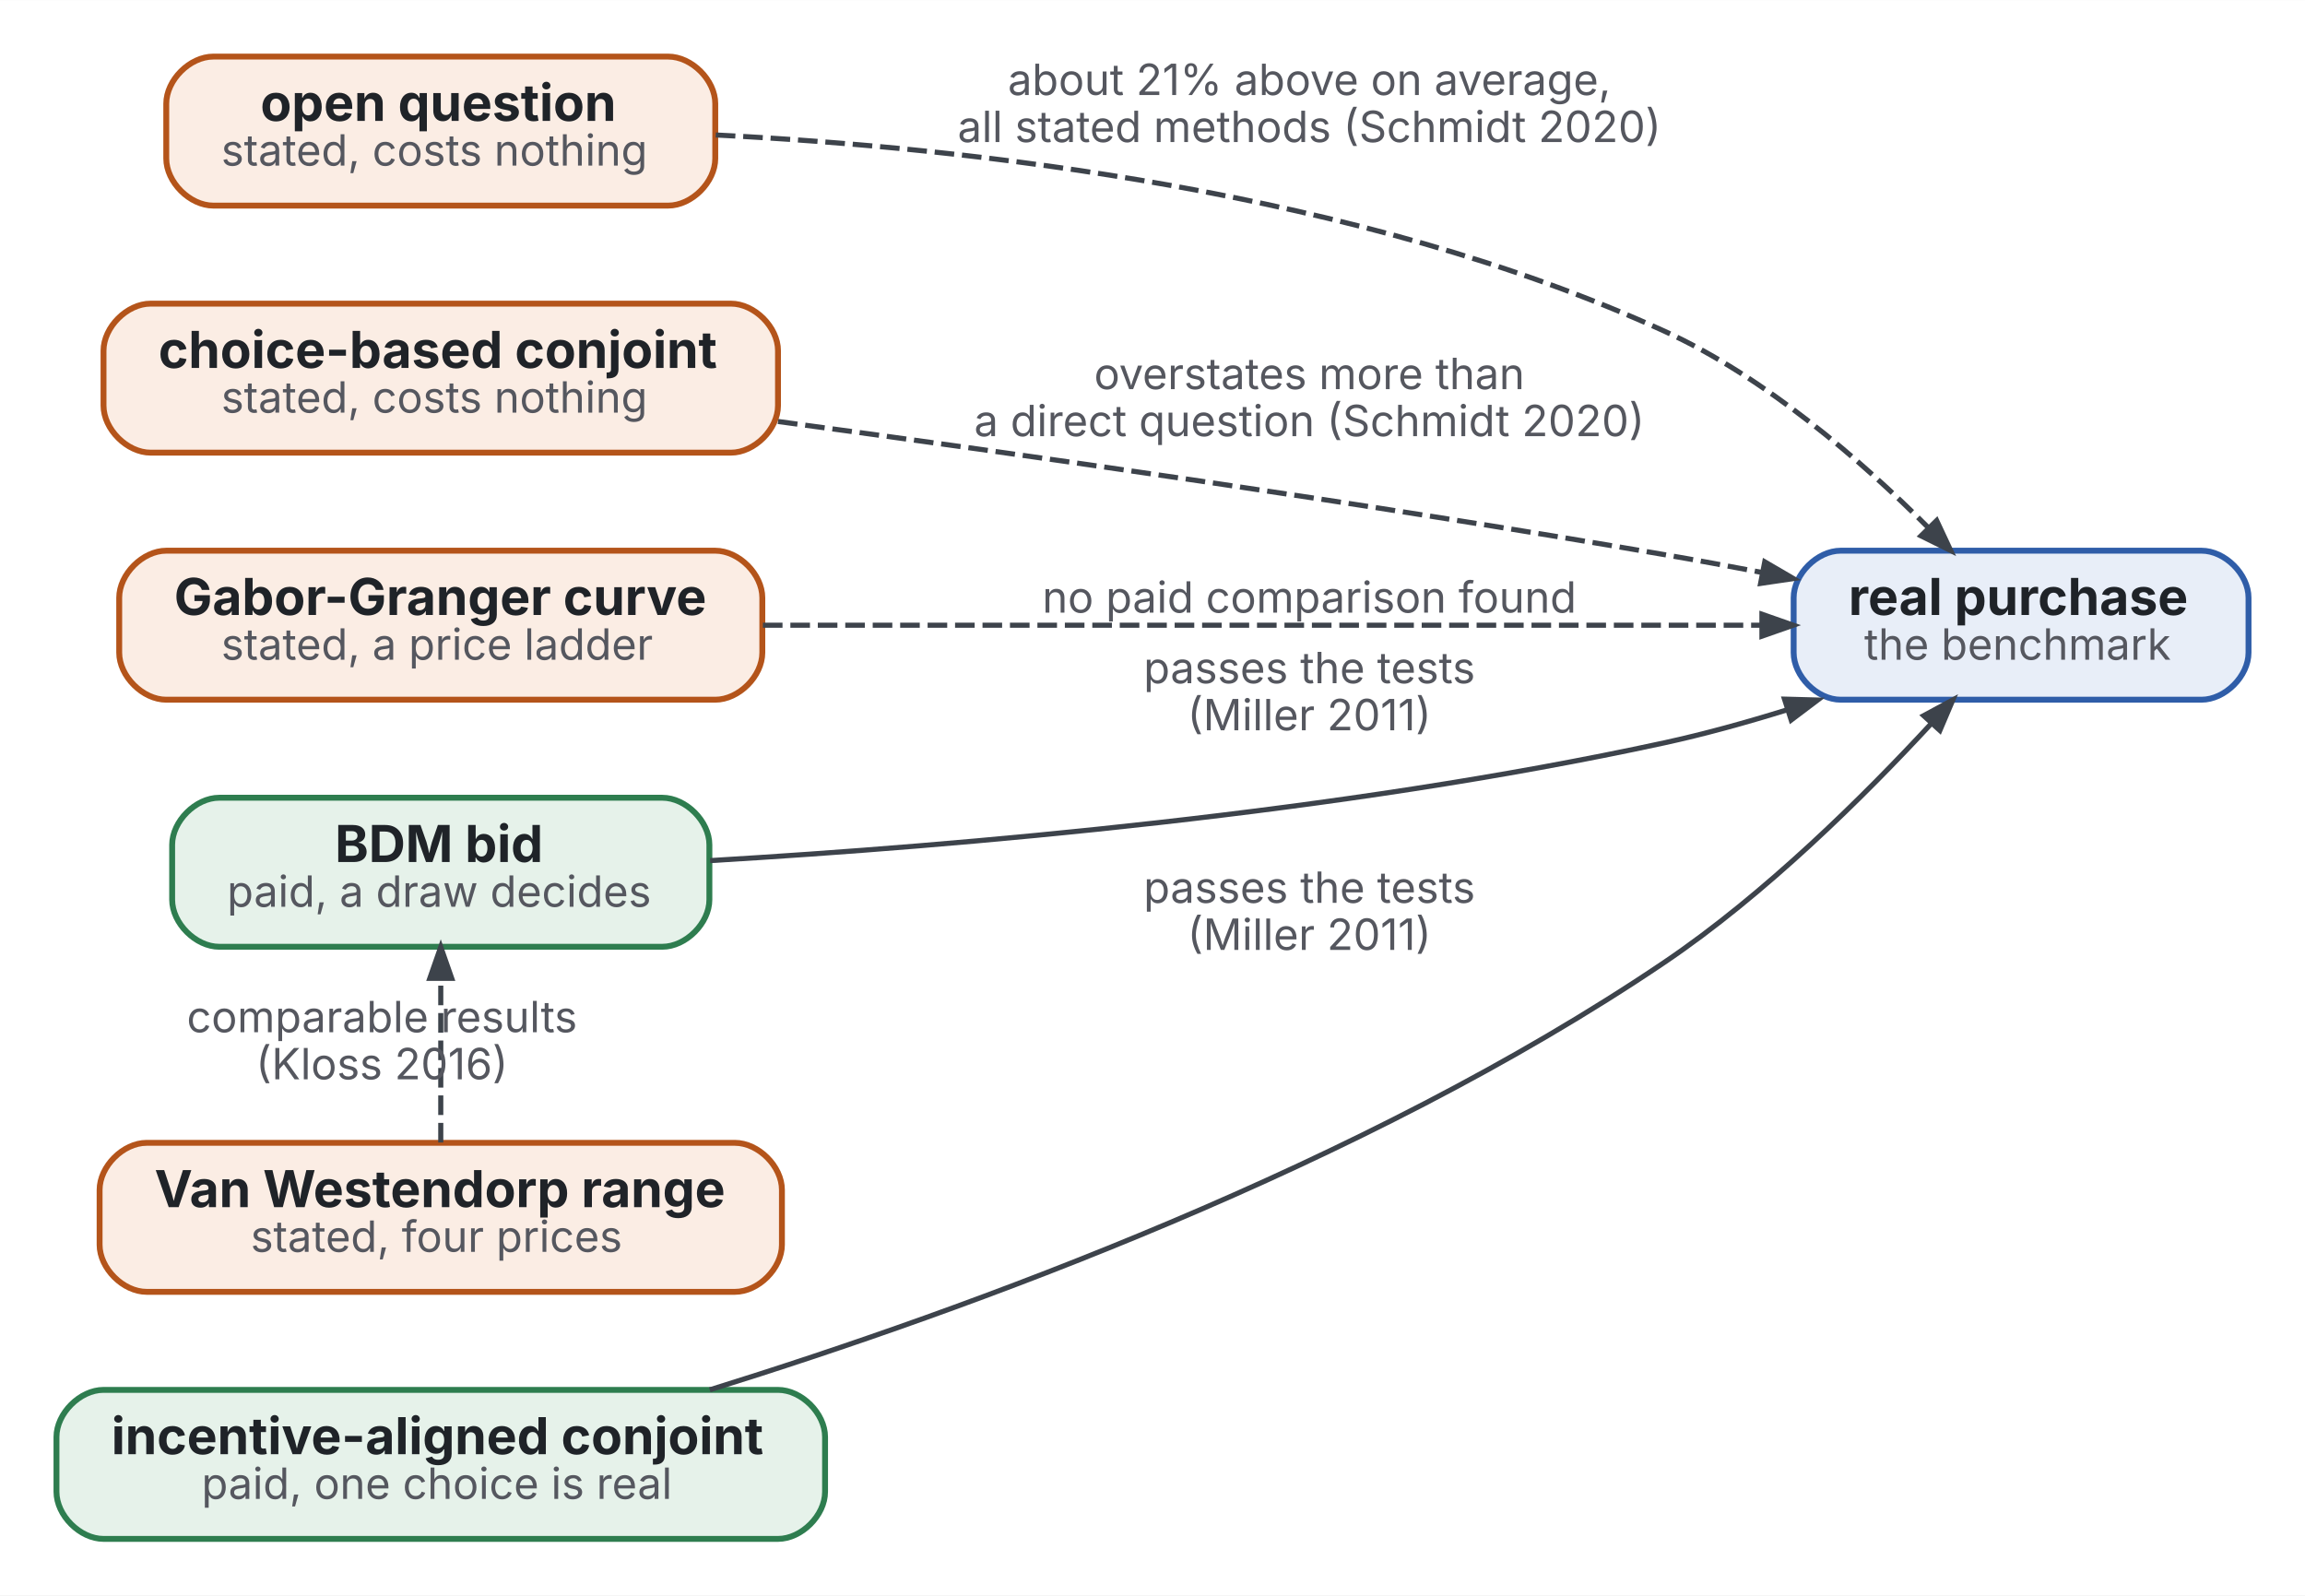
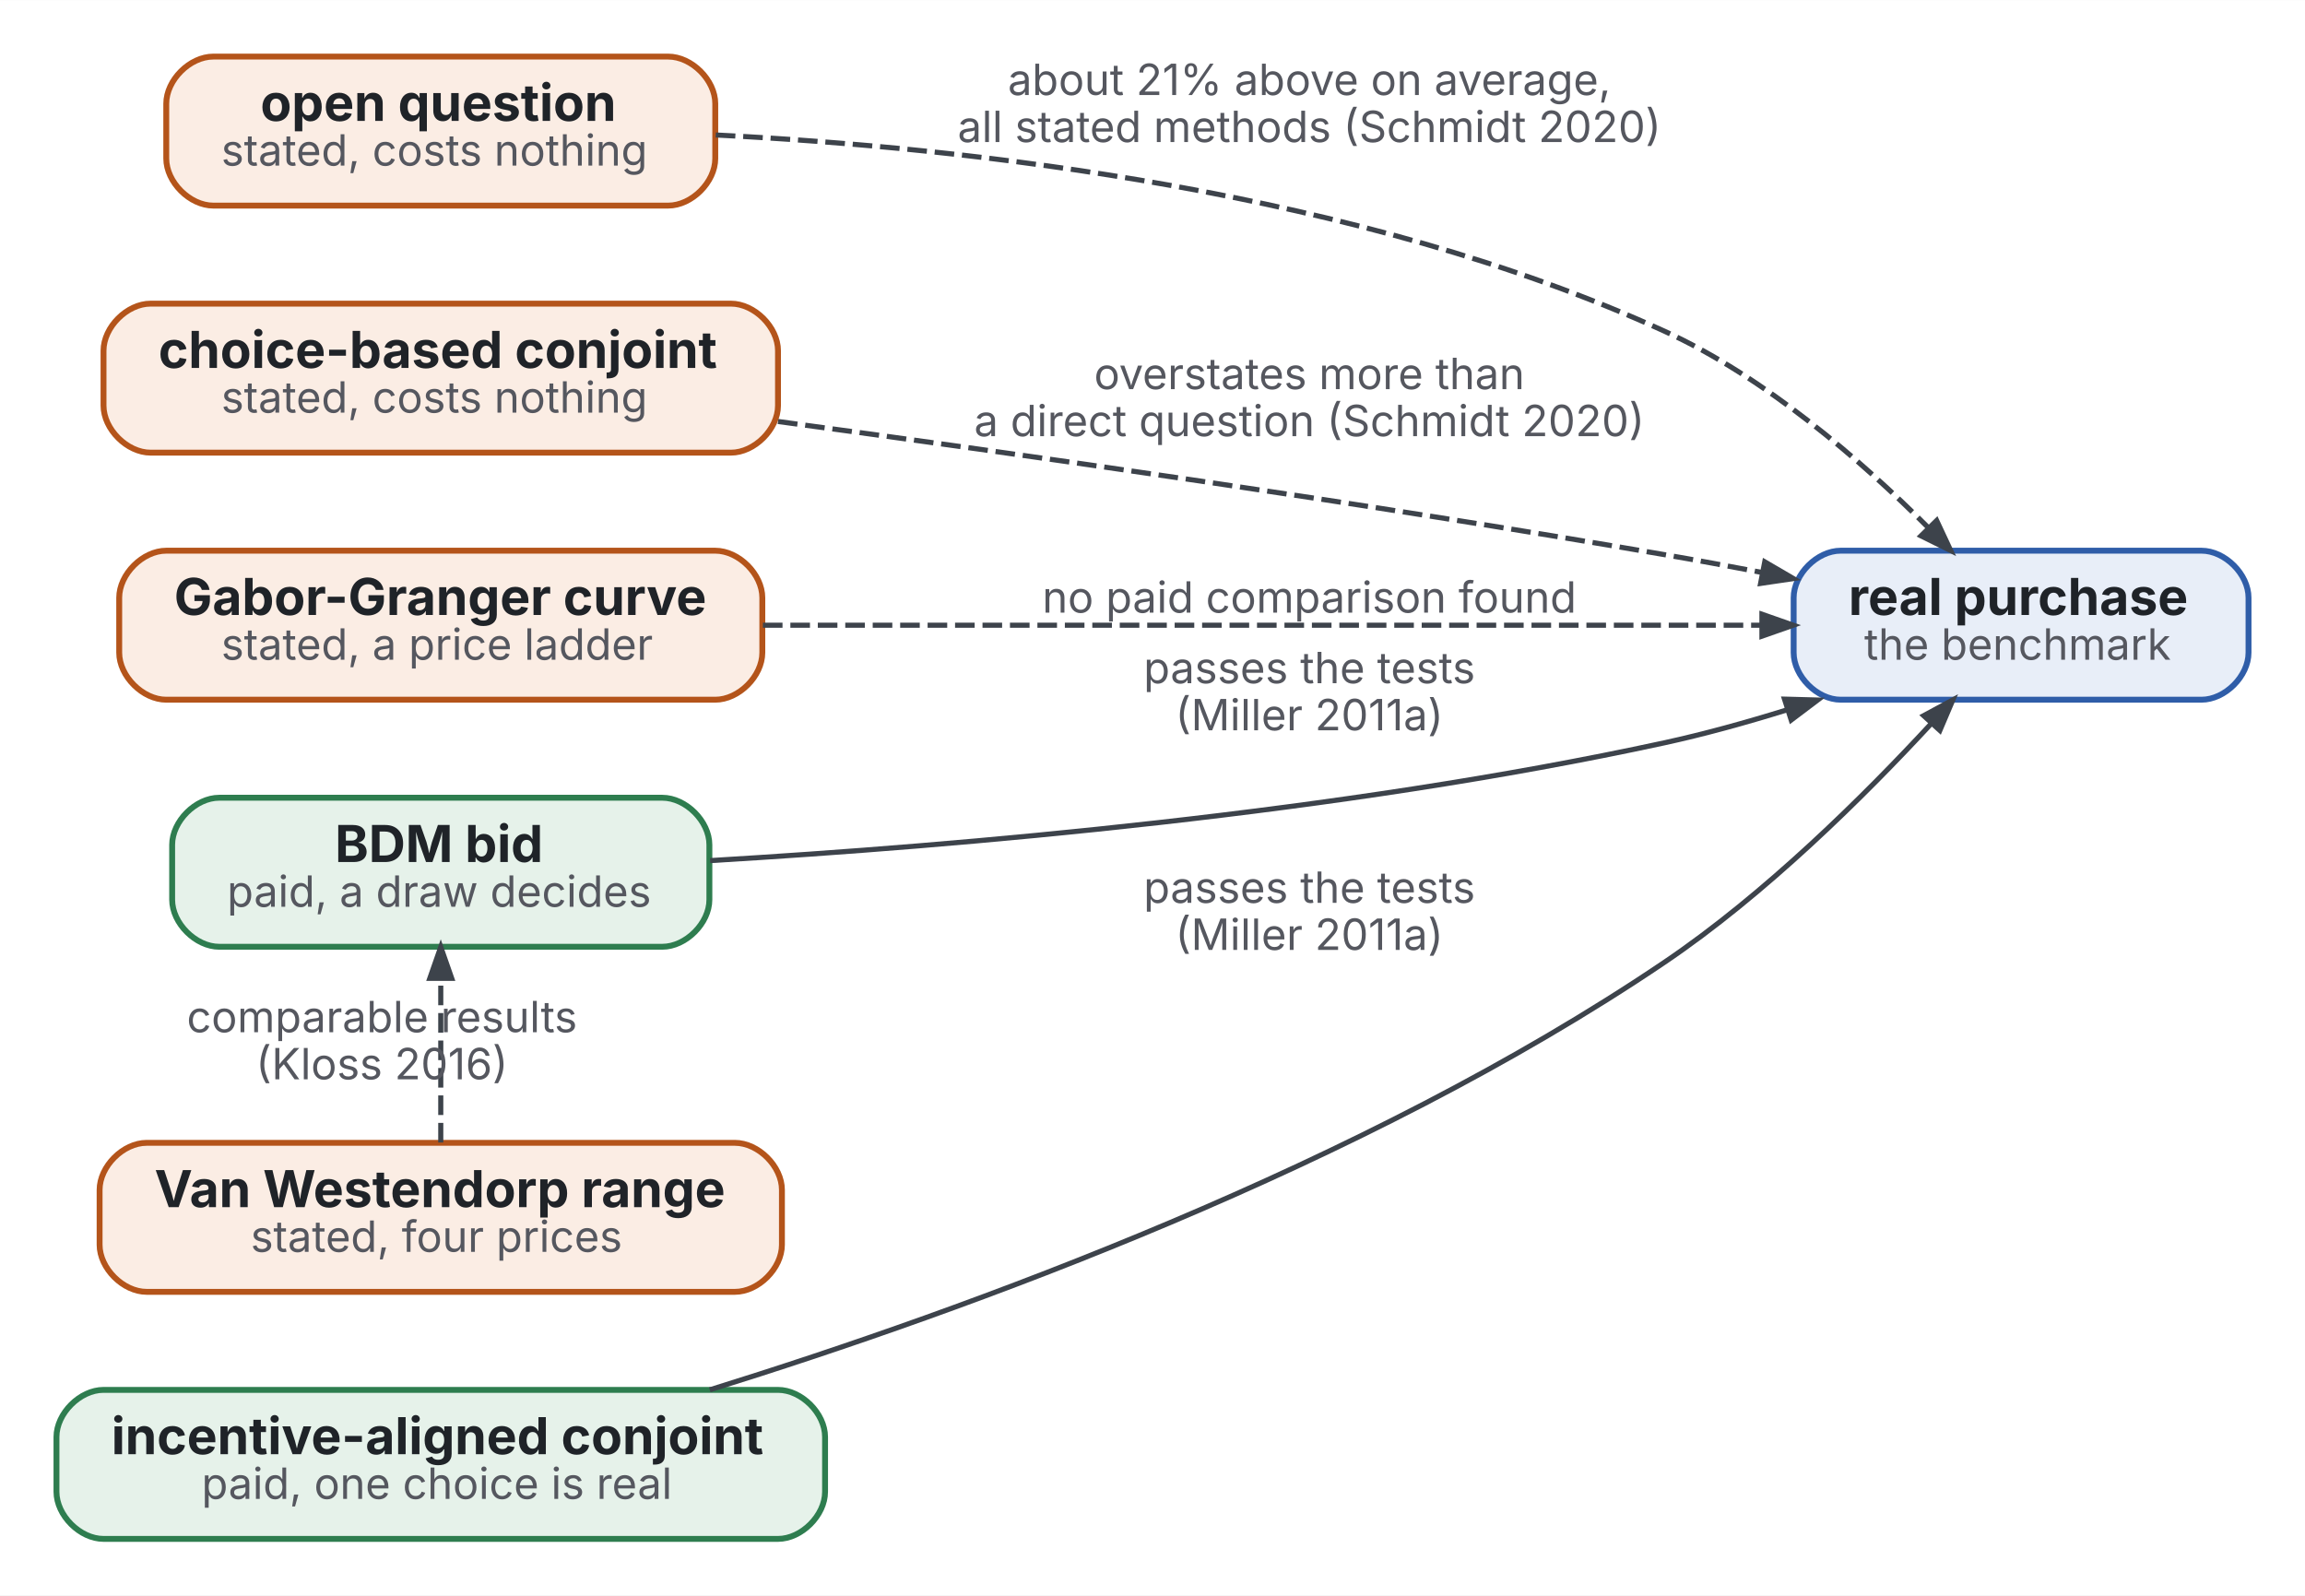
<svg xmlns="http://www.w3.org/2000/svg" width="588pt" height="407pt" viewBox="0.00 0.00 587.80 406.80">
  <g id="graph0" class="graph" transform="scale(1 1) rotate(0) translate(14.4 392.4)">
    <polygon fill="white" stroke="transparent" points="-14.4,14.4 -14.4,-392.4 573.4,-392.4 573.4,14.4 -14.4,14.4" />
    <g id="node1" class="node">
      <path fill="#fbede4" stroke="#b4541a" stroke-width="1.5" d="M156,-378C156,-378 40,-378 40,-378 34,-378 28,-372 28,-366 28,-366 28,-352 28,-352 28,-346 34,-340 40,-340 40,-340 156,-340 156,-340 162,-340 168,-346 168,-352 168,-352 168,-366 168,-366 168,-372 162,-378 156,-378" />
      <text text-anchor="start" x="52" y="-361.6" font-family="Inter" font-weight="bold" font-size="13.00" fill="#1f2328">open question</text>
      <text text-anchor="start" x="42" y="-350.2" font-family="Inter" font-size="11.00" fill="#55575f">stated, costs nothing</text>
    </g>
    <g id="node7" class="node">
      <path fill="#e8eef8" stroke="#2f5da8" stroke-width="1.5" d="M547,-252C547,-252 455,-252 455,-252 449,-252 443,-246 443,-240 443,-240 443,-226 443,-226 443,-220 449,-214 455,-214 455,-214 547,-214 547,-214 553,-214 559,-220 559,-226 559,-226 559,-240 559,-240 559,-246 553,-252 547,-252" />
      <text text-anchor="start" x="457" y="-235.6" font-family="Inter" font-weight="bold" font-size="13.00" fill="#1f2328">real purchase</text>
      <text text-anchor="start" x="461" y="-224.2" font-family="Inter" font-size="11.00" fill="#55575f">the benchmark</text>
    </g>
    <g id="edge1" class="edge">
      <path fill="none" stroke="#3d434b" stroke-width="1.3" stroke-dasharray="5,2" d="M168.13,-358.01C233.23,-354.73 332.12,-343.59 410,-308 435.87,-296.18 460.33,-274.9 477.2,-258.01" />
      <polygon fill="#3d434b" stroke="#3d434b" stroke-width="1.3" points="479.47,-259.7 483.06,-252.02 475.47,-255.78 479.47,-259.7" />
      <text text-anchor="middle" x="319.5" y="-368.2" font-family="Inter" font-size="11.00" fill="#55575f"> about 21% above on average,</text>
      <text text-anchor="middle" x="319.5" y="-356.2" font-family="Inter" font-size="11.00" fill="#55575f">all stated methods (Schmidt 2020)</text>
    </g>
    <g id="node2" class="node">
      <path fill="#fbede4" stroke="#b4541a" stroke-width="1.5" d="M172,-315C172,-315 24,-315 24,-315 18,-315 12,-309 12,-303 12,-303 12,-289 12,-289 12,-283 18,-277 24,-277 24,-277 172,-277 172,-277 178,-277 184,-283 184,-289 184,-289 184,-303 184,-303 184,-309 178,-315 172,-315" />
      <text text-anchor="start" x="26" y="-298.6" font-family="Inter" font-weight="bold" font-size="13.00" fill="#1f2328">choice-based conjoint</text>
      <text text-anchor="start" x="42" y="-287.2" font-family="Inter" font-size="11.00" fill="#55575f">stated, costs nothing</text>
    </g>
    <g id="edge2" class="edge">
      <path fill="none" stroke="#3d434b" stroke-width="1.3" stroke-dasharray="5,2" d="M184,-284.95C246.63,-276.51 333.79,-264.12 410,-251 418.09,-249.61 426.57,-248.04 434.96,-246.44" />
      <polygon fill="#3d434b" stroke="#3d434b" stroke-width="1.3" points="435.63,-249.16 442.95,-244.89 434.57,-243.66 435.63,-249.16" />
      <text text-anchor="middle" x="319.5" y="-293.2" font-family="Inter" font-size="11.00" fill="#55575f"> overstates more than</text>
      <text text-anchor="middle" x="319.5" y="-281.2" font-family="Inter" font-size="11.00" fill="#55575f">a direct question (Schmidt 2020)</text>
    </g>
    <g id="node3" class="node">
      <path fill="#fbede4" stroke="#b4541a" stroke-width="1.5" d="M173,-101C173,-101 23,-101 23,-101 17,-101 11,-95 11,-89 11,-89 11,-75 11,-75 11,-69 17,-63 23,-63 23,-63 173,-63 173,-63 179,-63 185,-69 185,-75 185,-75 185,-89 185,-89 185,-95 179,-101 173,-101" />
      <text text-anchor="start" x="25" y="-84.6" font-family="Inter" font-weight="bold" font-size="13.00" fill="#1f2328">Van Westendorp range</text>
      <text text-anchor="start" x="49.5" y="-73.2" font-family="Inter" font-size="11.00" fill="#55575f">stated, four prices</text>
    </g>
    <g id="node5" class="node">
      <path fill="#e6f2ea" stroke="#2e7d4f" stroke-width="1.5" d="M154.5,-189C154.5,-189 41.5,-189 41.5,-189 35.5,-189 29.5,-183 29.5,-177 29.5,-177 29.5,-163 29.5,-163 29.5,-157 35.5,-151 41.5,-151 41.5,-151 154.5,-151 154.5,-151 160.5,-151 166.5,-157 166.5,-163 166.5,-163 166.5,-177 166.5,-177 166.5,-183 160.5,-189 154.5,-189" />
      <text text-anchor="start" x="71" y="-172.6" font-family="Inter" font-weight="bold" font-size="13.00" fill="#1f2328">BDM bid</text>
      <text text-anchor="start" x="43.5" y="-161.2" font-family="Inter" font-size="11.00" fill="#55575f">paid, a draw decides</text>
    </g>
    <g id="edge3" class="edge">
      <path fill="none" stroke="#3d434b" stroke-width="1.3" stroke-dasharray="5,2" d="M98,-101.09C98,-113.32 98,-129.37 98,-142.9" />
      <polygon fill="#3d434b" stroke="#3d434b" stroke-width="1.3" points="95.2,-142.94 98,-150.94 100.8,-142.94 95.2,-142.94" />
      <text text-anchor="middle" x="83" y="-129.2" font-family="Inter" font-size="11.00" fill="#55575f"> comparable results</text>
      <text text-anchor="middle" x="83" y="-117.2" font-family="Inter" font-size="11.00" fill="#55575f">(Kloss 2016)</text>
    </g>
    <g id="node4" class="node">
      <path fill="#fbede4" stroke="#b4541a" stroke-width="1.5" d="M168,-252C168,-252 28,-252 28,-252 22,-252 16,-246 16,-240 16,-240 16,-226 16,-226 16,-220 22,-214 28,-214 28,-214 168,-214 168,-214 174,-214 180,-220 180,-226 180,-226 180,-240 180,-240 180,-246 174,-252 168,-252" />
      <text text-anchor="start" x="30" y="-235.6" font-family="Inter" font-weight="bold" font-size="13.00" fill="#1f2328">Gabor-Granger curve</text>
      <text text-anchor="start" x="42" y="-224.2" font-family="Inter" font-size="11.00" fill="#55575f">stated, a price ladder</text>
    </g>
    <g id="edge4" class="edge">
      <path fill="none" stroke="#3d434b" stroke-width="1.3" stroke-dasharray="5,2" d="M180.15,-233C255.14,-233 365.15,-233 434.64,-233" />
      <polygon fill="#3d434b" stroke="#3d434b" stroke-width="1.3" points="434.91,-235.8 442.91,-233 434.91,-230.2 434.91,-235.8" />
      <text text-anchor="middle" x="319.5" y="-236.2" font-family="Inter" font-size="11.00" fill="#55575f"> no paid comparison found</text>
    </g>
    <g id="edge5" class="edge">
      <path fill="none" stroke="#3d434b" stroke-width="1.3" d="M166.7,-172.97C230.16,-176.74 327.36,-185.06 410,-203 420.26,-205.23 430.99,-208.21 441.32,-211.42" />
      <polygon fill="#3d434b" stroke="#3d434b" stroke-width="1.3" points="440.66,-214.15 449.13,-213.92 442.37,-208.82 440.66,-214.15" />
      <text text-anchor="middle" x="319.5" y="-218.2" font-family="Inter" font-size="11.00" fill="#55575f"> passes the tests</text>
-       <text text-anchor="middle" x="319.5" y="-206.2" font-family="Inter" font-size="11.00" fill="#55575f">(Miller 2011)</text>
+       <text text-anchor="middle" x="319.5" y="-206.2" font-family="Inter" font-size="11.00" fill="#55575f">(Miller 2011a)</text>
    </g>
    <g id="node6" class="node">
      <path fill="#e6f2ea" stroke="#2e7d4f" stroke-width="1.5" d="M184,-38C184,-38 12,-38 12,-38 6,-38 0,-32 0,-26 0,-26 0,-12 0,-12 0,-6 6,0 12,0 12,0 184,0 184,0 190,0 196,-6 196,-12 196,-12 196,-26 196,-26 196,-32 190,-38 184,-38" />
      <text text-anchor="start" x="14" y="-21.6" font-family="Inter" font-weight="bold" font-size="13.00" fill="#1f2328">incentive-aligned conjoint</text>
      <text text-anchor="start" x="37" y="-10.2" font-family="Inter" font-size="11.00" fill="#55575f">paid, one choice is real</text>
    </g>
    <g id="edge6" class="edge">
      <path fill="none" stroke="#3d434b" stroke-width="1.3" d="M166.6,-38.01C232.37,-58.47 333.31,-95.2 410,-147 435.74,-164.39 460.95,-189.37 478.11,-207.93" />
      <polygon fill="#3d434b" stroke="#3d434b" stroke-width="1.3" points="476.15,-209.93 483.61,-213.96 480.29,-206.16 476.15,-209.93" />
      <text text-anchor="middle" x="319.5" y="-162.2" font-family="Inter" font-size="11.00" fill="#55575f"> passes the tests</text>
-       <text text-anchor="middle" x="319.5" y="-150.2" font-family="Inter" font-size="11.00" fill="#55575f">(Miller 2011)</text>
+       <text text-anchor="middle" x="319.5" y="-150.2" font-family="Inter" font-size="11.00" fill="#55575f">(Miller 2011a)</text>
    </g>
  </g>
</svg>
